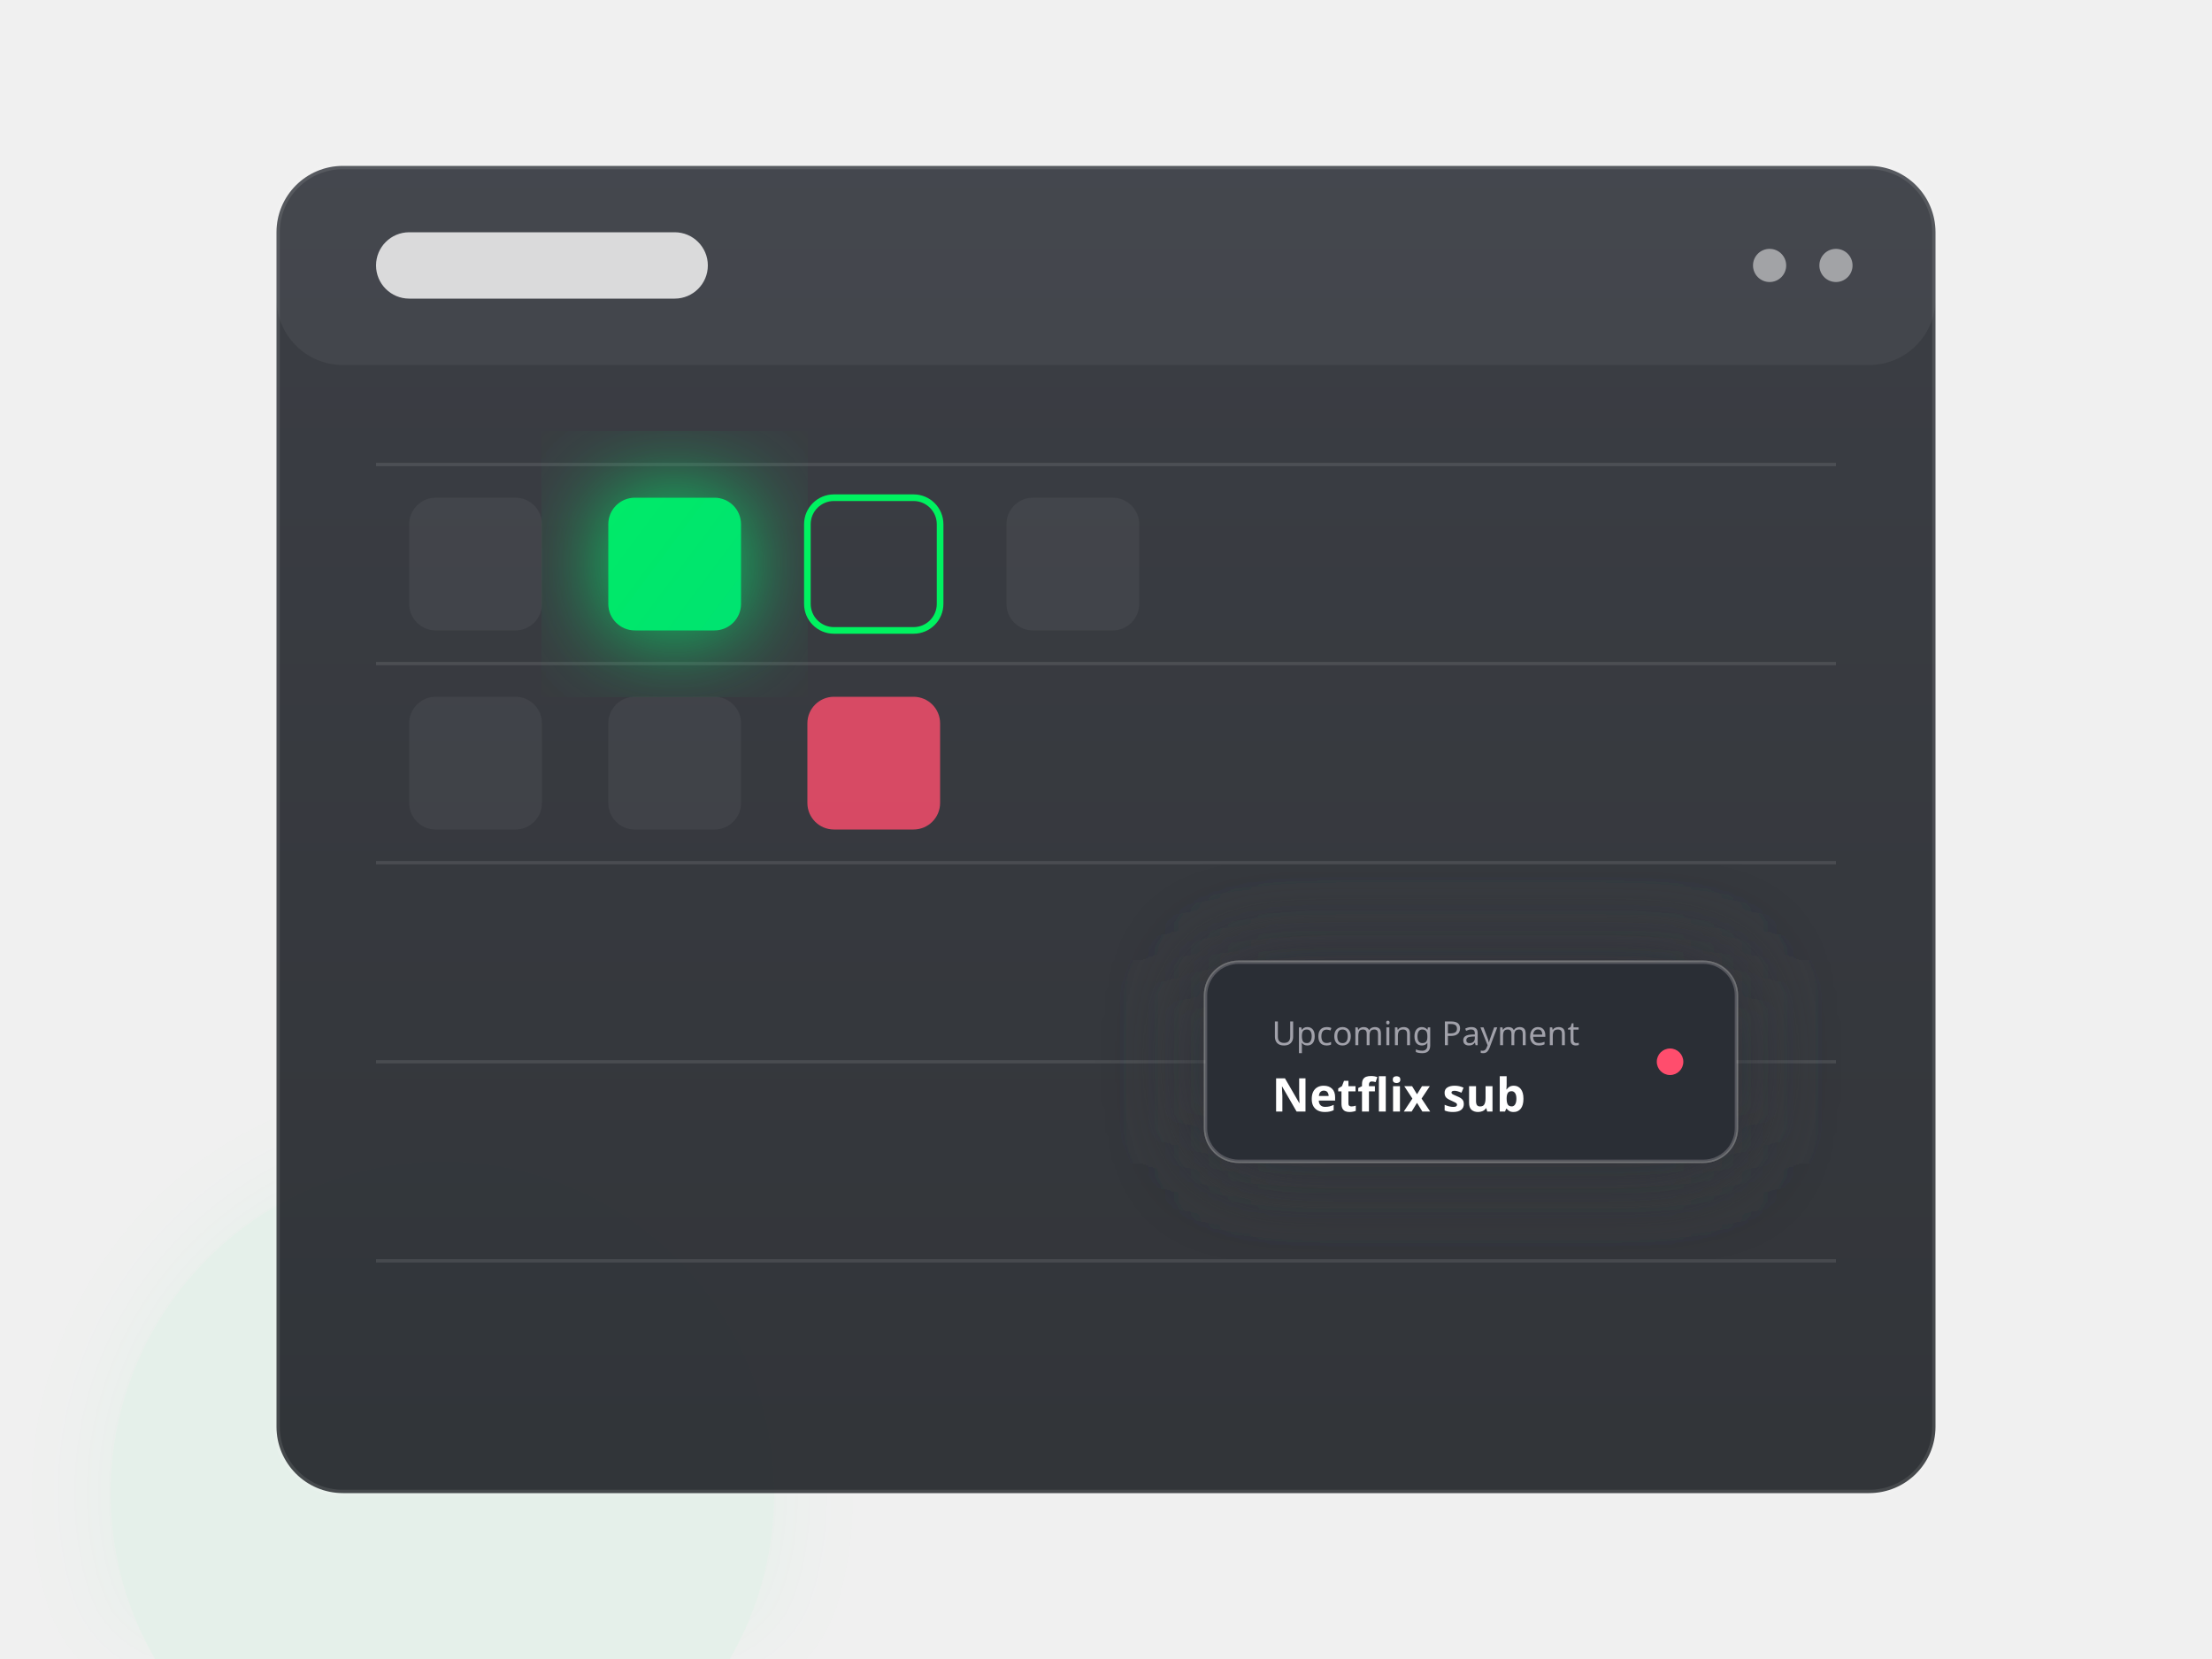
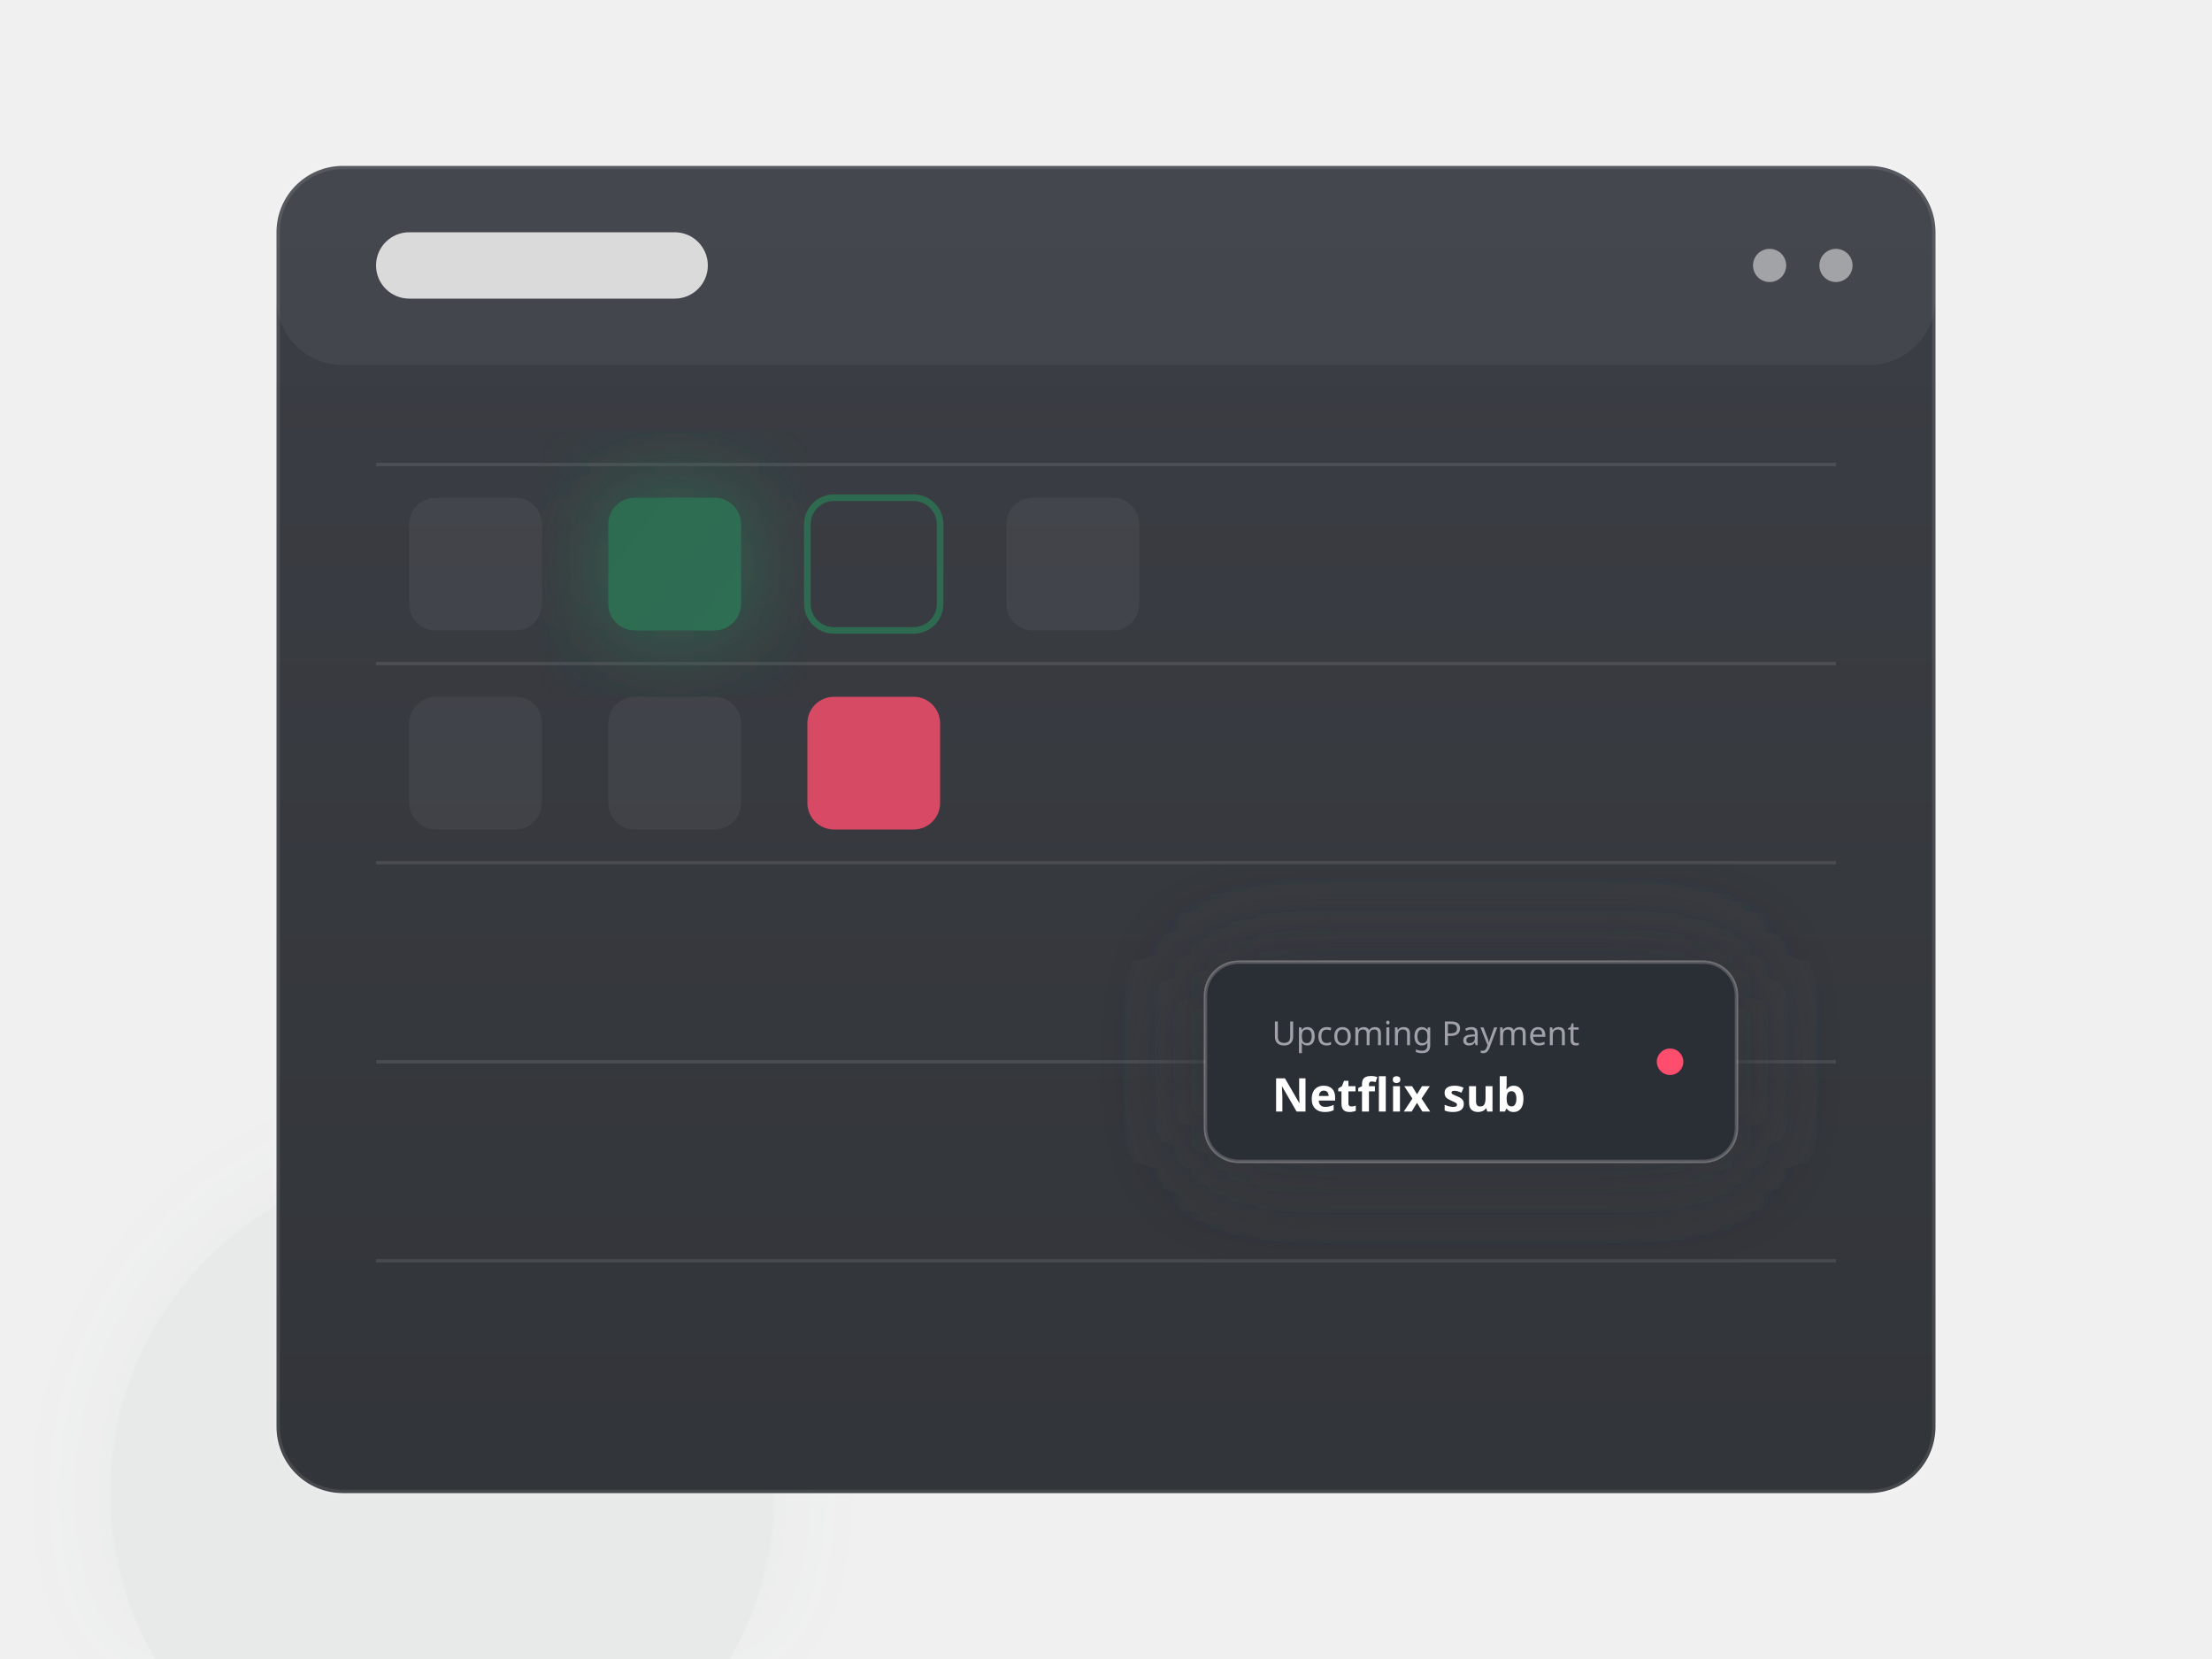
<svg xmlns="http://www.w3.org/2000/svg" width="800" height="600" viewBox="100 50 600 500" fill="none">
  <defs>
    <linearGradient id="primaryGradient" x1="0" y1="0" x2="800" y2="600" gradientUnits="userSpaceOnUse">
-       <stop stop-color="#00f260" />
-       <stop offset="1" stop-color="#0575e6" />
+       <stop stop-color="#2d6a4f" />
+       <stop offset="1" stop-color="#3d8b6a" />
    </linearGradient>
    <linearGradient id="cardBg" x1="0" y1="0" x2="0" y2="600" gradientUnits="userSpaceOnUse">
      <stop stop-color="#2a2d35" stop-opacity="0.9" />
      <stop offset="1" stop-color="#1a1d21" stop-opacity="0.9" />
    </linearGradient>
    <filter id="glow" x="-50%" y="-50%" width="200%" height="200%">
      <feGaussianBlur stdDeviation="15" result="coloredBlur" />
      <feMerge>
        <feMergeNode in="coloredBlur" />
        <feMergeNode in="SourceGraphic" />
      </feMerge>
    </filter>
  </defs>
  <rect width="800" height="600" fill="none" />
-   <circle cx="200" cy="500" r="100" fill="#00f260" opacity="0.05" filter="url(#glow)" />
+   <circle cx="200" cy="500" r="100" fill="#2d6a4f" opacity="0.05" filter="url(#glow)" />
  <rect x="150" y="100" width="500" height="400" rx="20" fill="url(#cardBg)" stroke="rgba(255,255,255,0.1)" stroke-width="2" />
  <rect x="150" y="100" width="500" height="60" rx="20" fill="rgba(255,255,255,0.05)" />
  <rect x="180" y="120" width="100" height="20" rx="10" fill="white" opacity="0.8" />
  <circle cx="620" cy="130" r="5" fill="white" opacity="0.5" />
  <circle cx="600" cy="130" r="5" fill="white" opacity="0.5" />
  <g transform="translate(180, 190)" stroke="rgba(255,255,255,0.1)" stroke-width="1">
    <line x1="0" y1="0" x2="440" y2="0" />
    <line x1="0" y1="60" x2="440" y2="60" />
    <line x1="0" y1="120" x2="440" y2="120" />
    <line x1="0" y1="180" x2="440" y2="180" />
    <line x1="0" y1="240" x2="440" y2="240" />
  </g>
  <g transform="translate(180, 190)">
    <rect x="10" y="10" width="40" height="40" rx="8" fill="rgba(255,255,255,0.05)" />
    <rect x="70" y="10" width="40" height="40" rx="8" fill="url(#primaryGradient)" filter="url(#glow)" />
-     <rect x="130" y="10" width="40" height="40" rx="8" stroke="#00f260" stroke-width="2" fill="none" />
+     <rect x="130" y="10" width="40" height="40" rx="8" stroke="#2d6a4f" stroke-width="2" fill="none" />
    <rect x="190" y="10" width="40" height="40" rx="8" fill="rgba(255,255,255,0.05)" />
    <rect x="10" y="70" width="40" height="40" rx="8" fill="rgba(255,255,255,0.05)" />
    <rect x="70" y="70" width="40" height="40" rx="8" fill="rgba(255,255,255,0.05)" />
    <rect x="130" y="70" width="40" height="40" rx="8" fill="#ff4d6d" opacity="0.8" />
    <g transform="translate(250, 150)">
      <rect x="0" y="0" width="160" height="60" rx="10" fill="#2a2d35" stroke="rgba(255,255,255,0.2)" filter="url(#glow)" />
      <text x="20" y="25" fill="#a1a1aa" font-family="sans-serif" font-size="10">Upcoming Payment</text>
      <text x="20" y="45" fill="white" font-family="sans-serif" font-size="14" font-weight="bold">Netflix sub</text>
      <circle cx="140" cy="30" r="4" fill="#ff4d6d" />
    </g>
  </g>
</svg>
